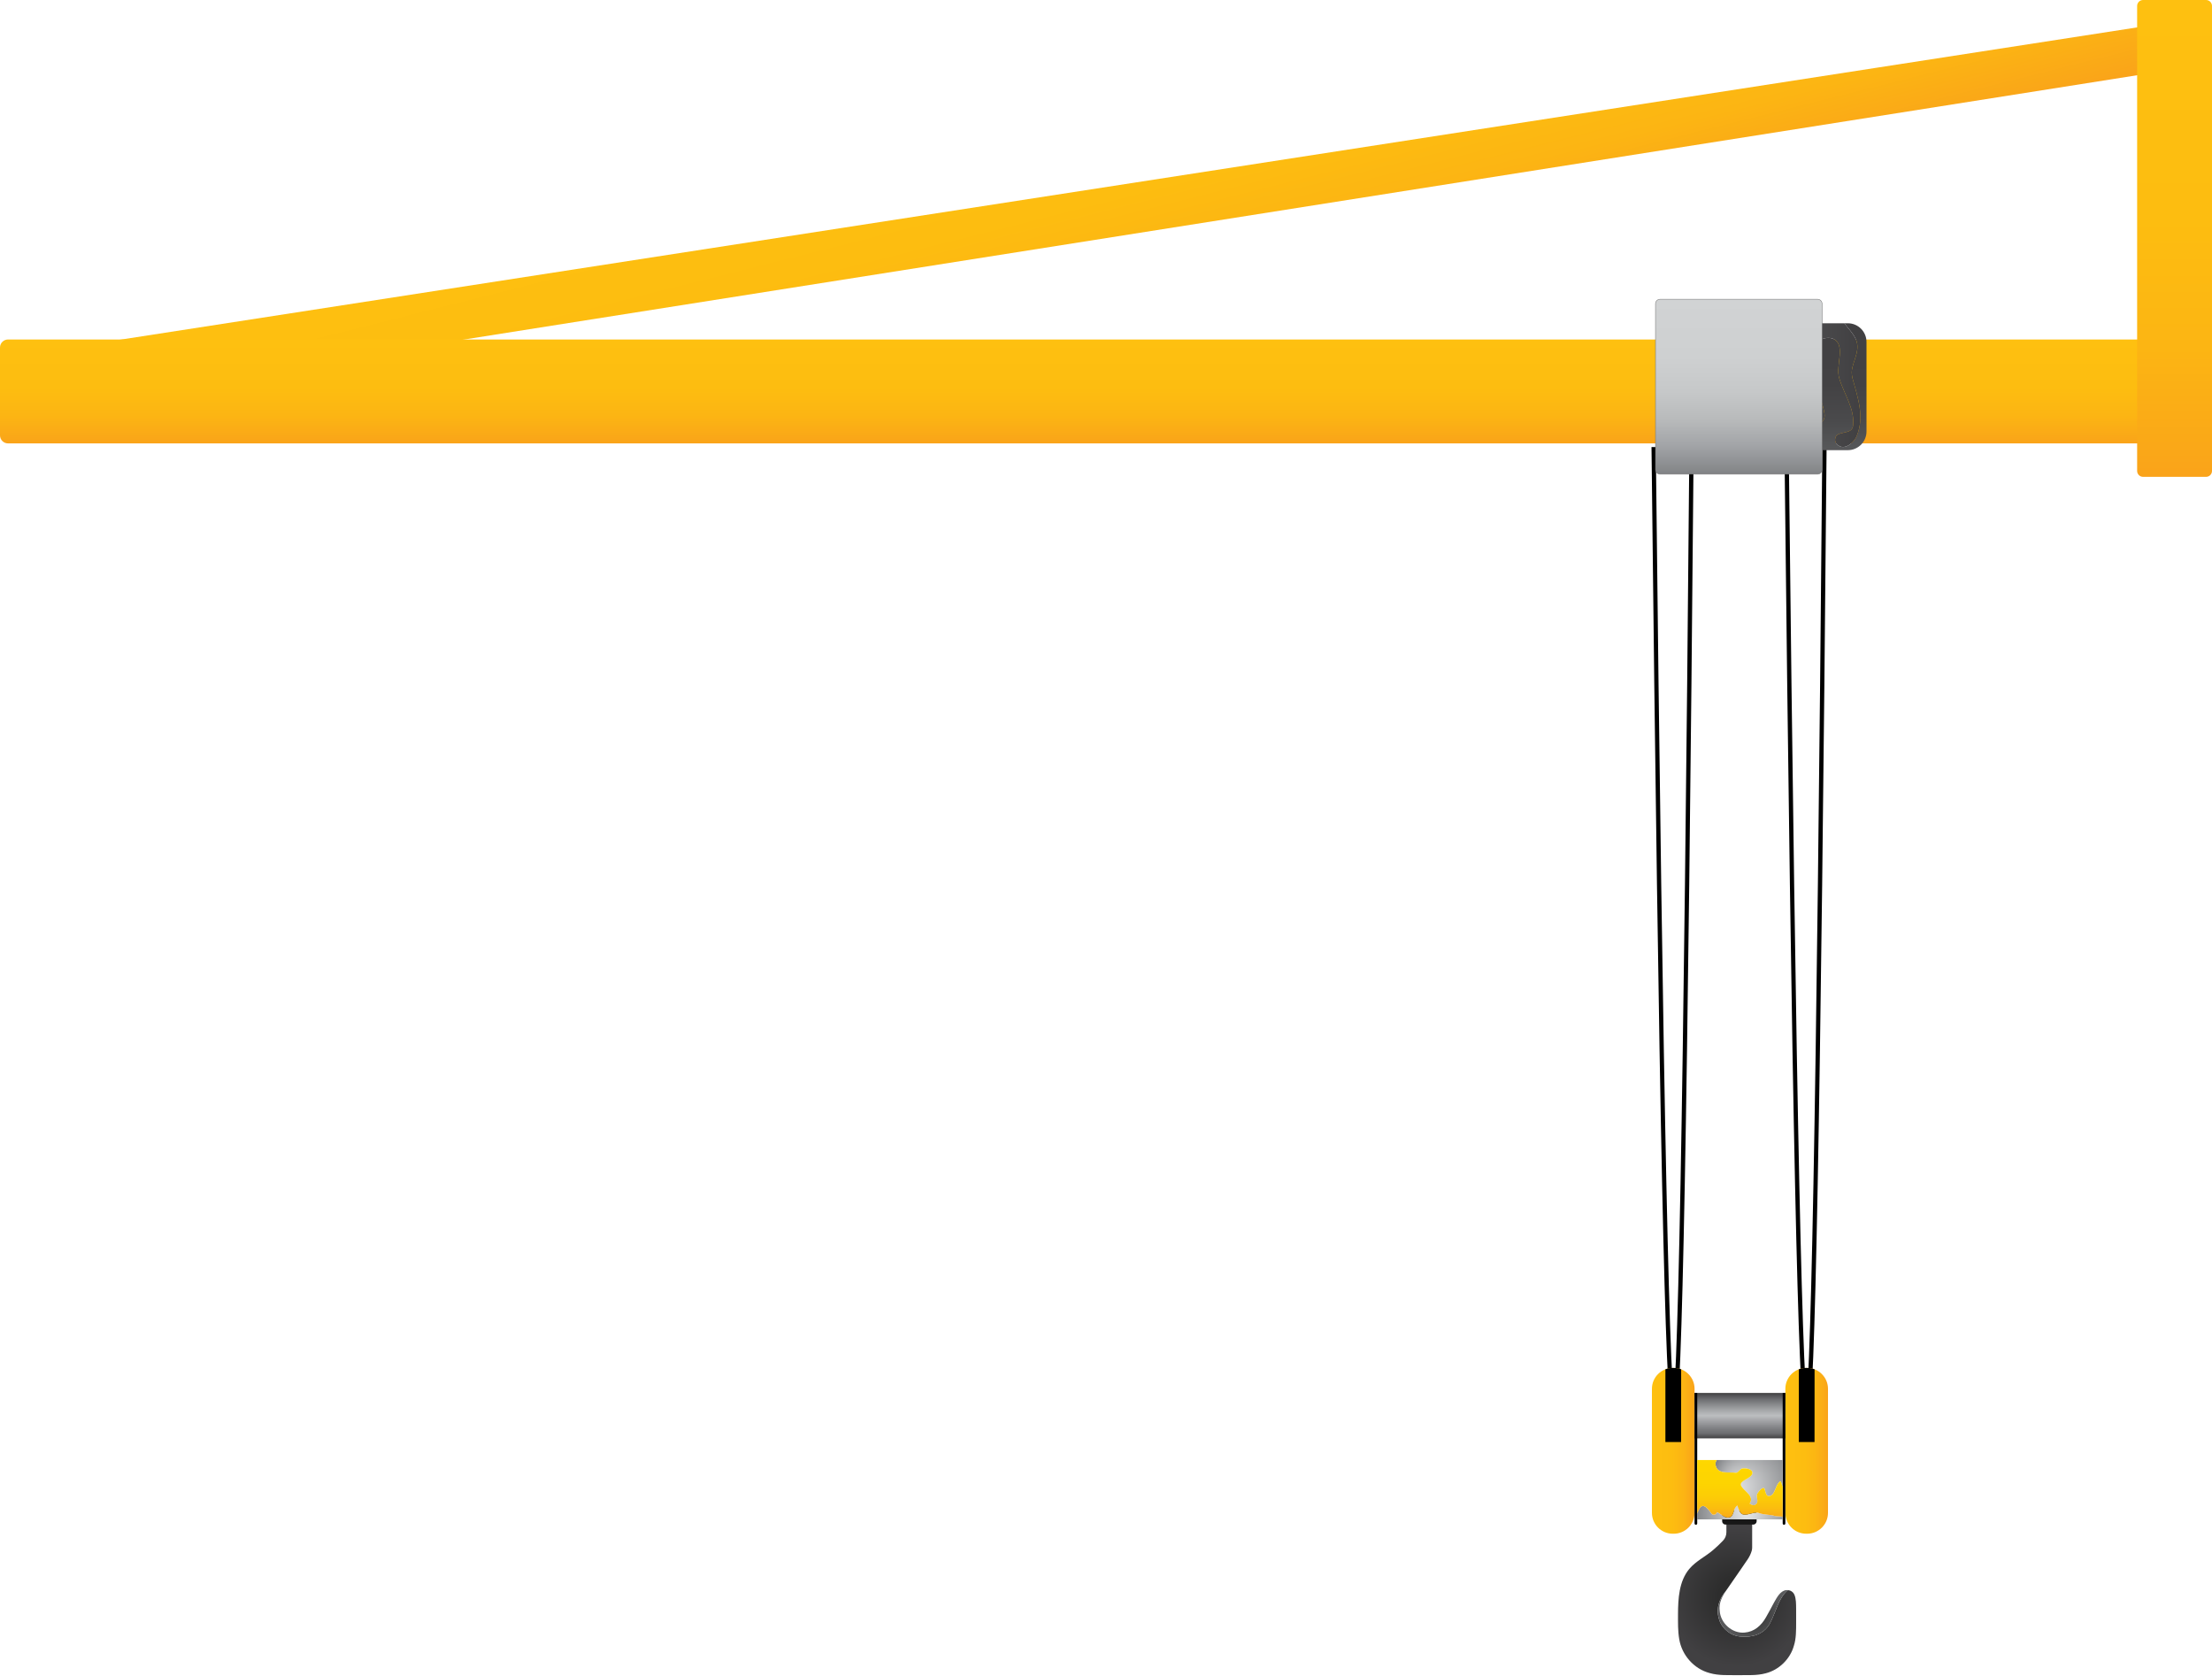
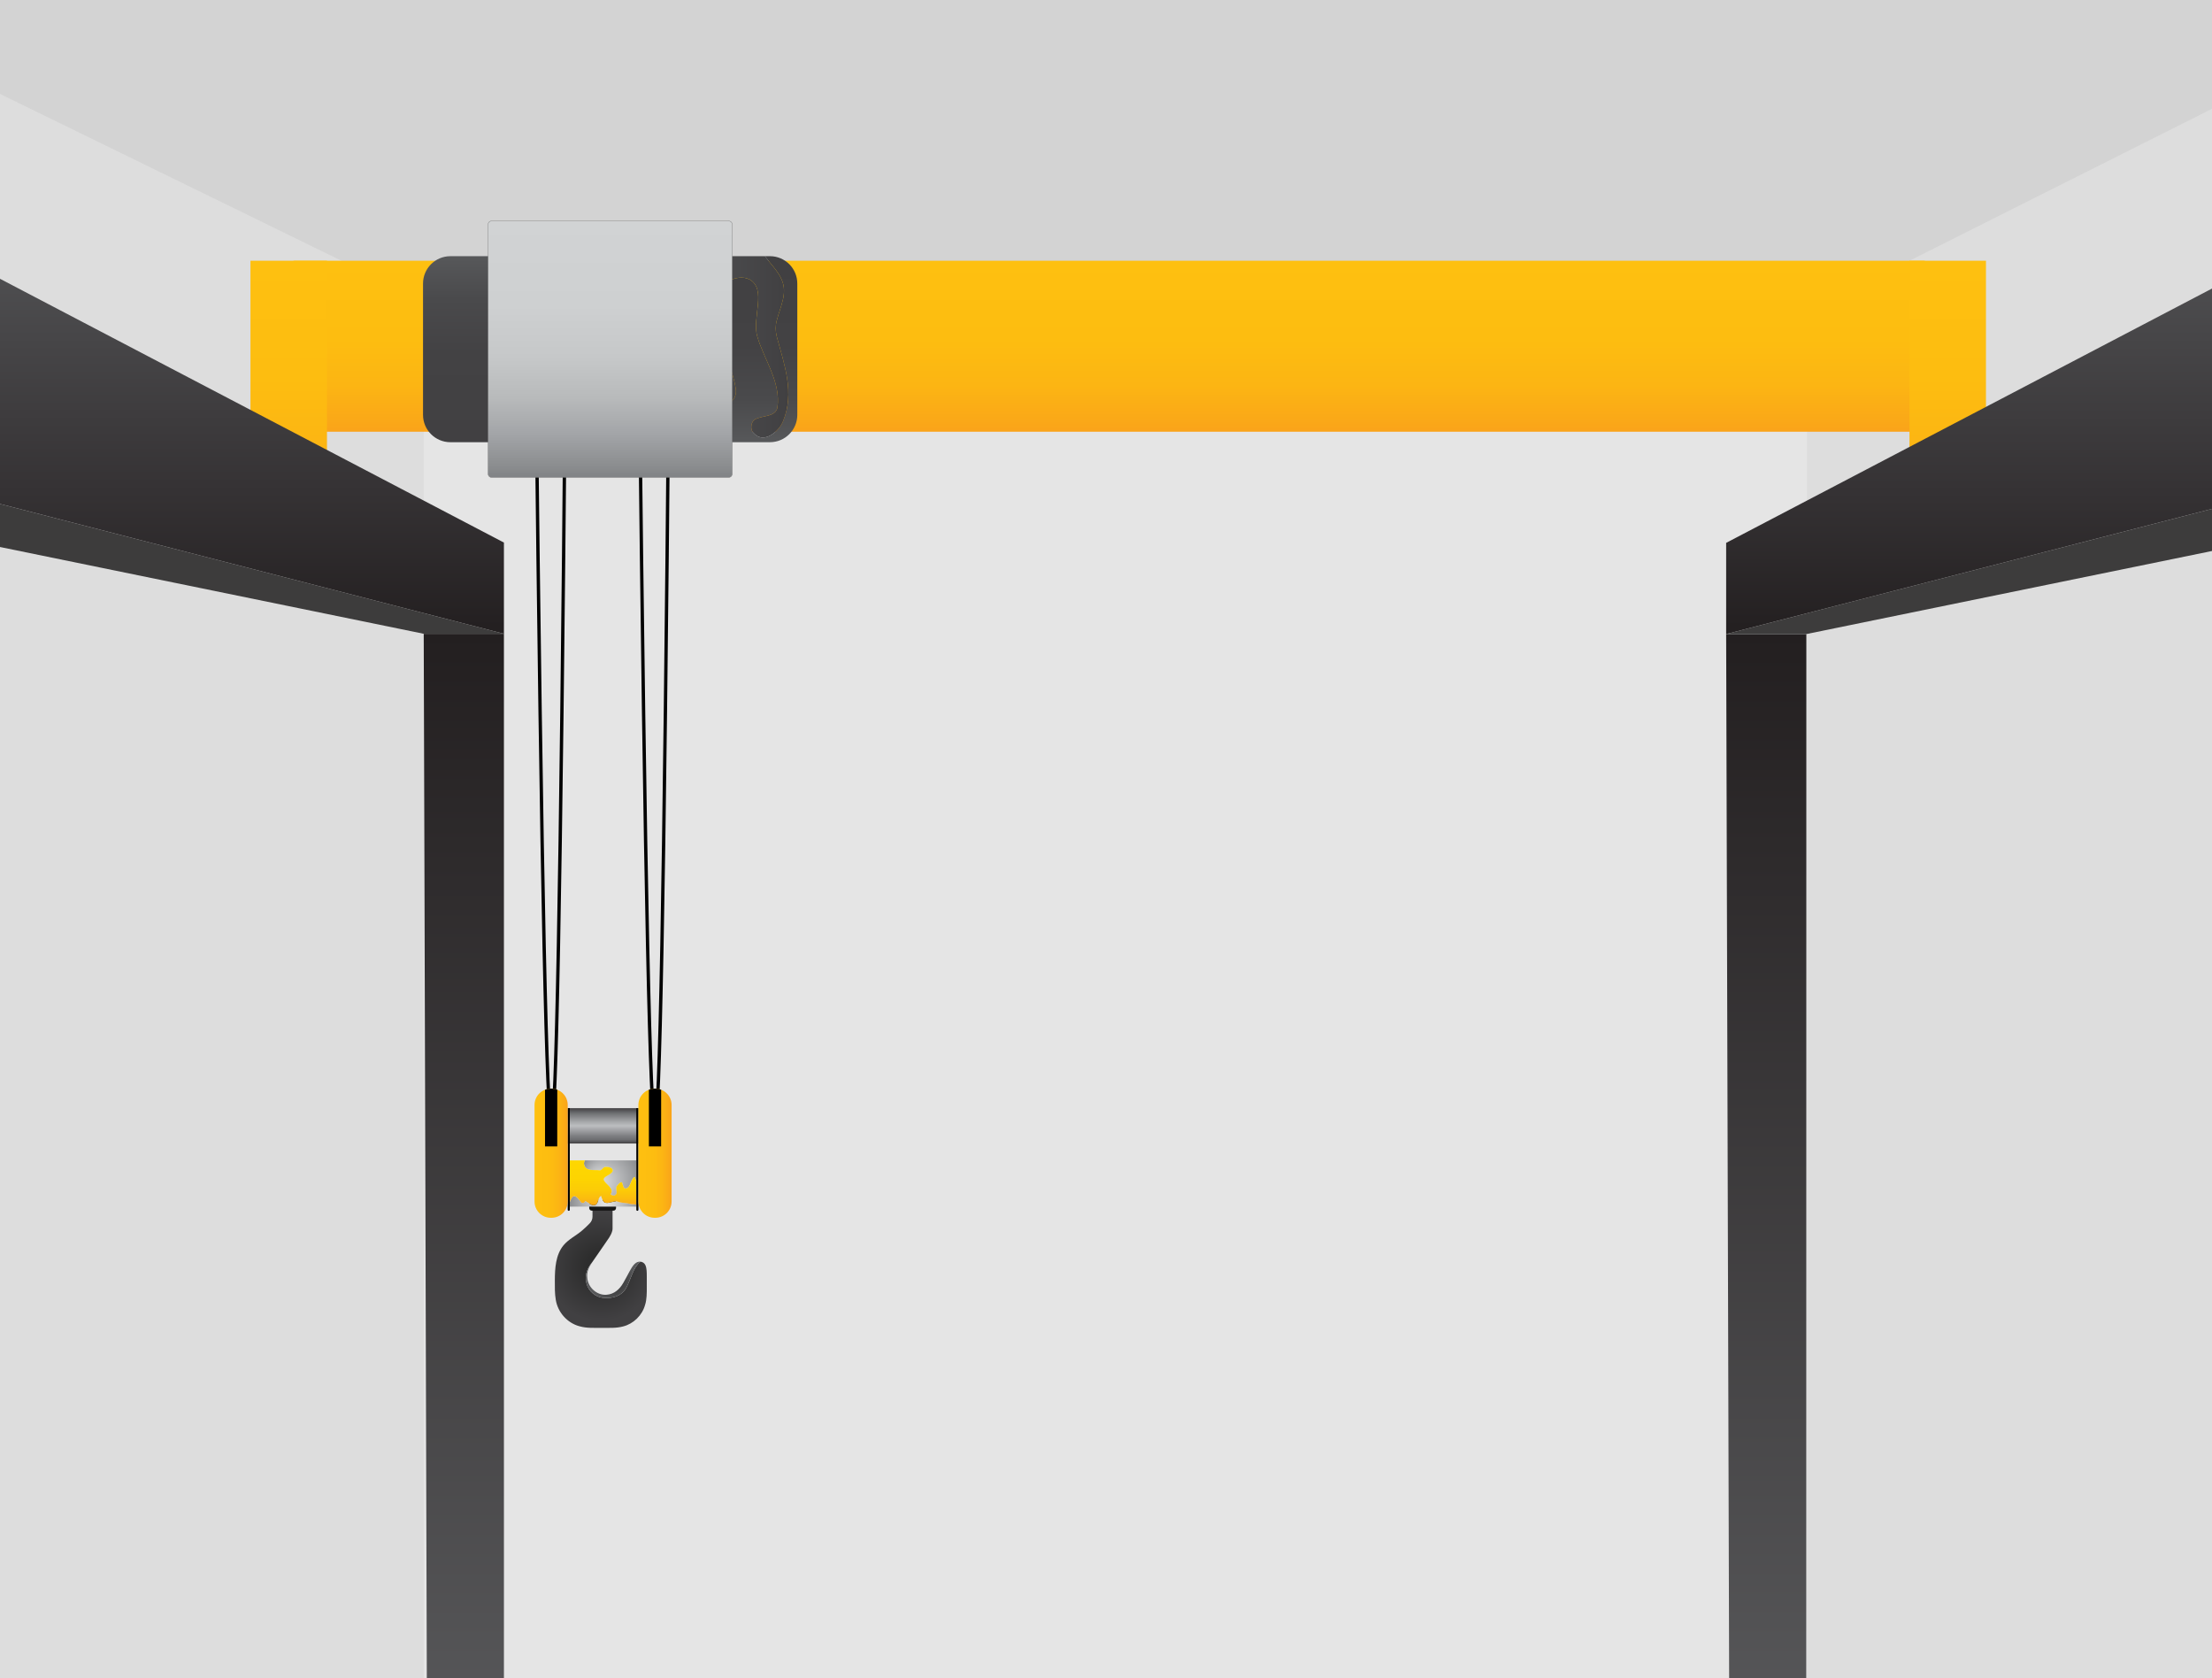
- <svg xmlns="http://www.w3.org/2000/svg" xmlns:xlink="http://www.w3.org/1999/xlink" id="Layer_2" data-name="Layer 2" viewBox="0 0 4663.59 3531.35">
+ <svg xmlns="http://www.w3.org/2000/svg" xmlns:xlink="http://www.w3.org/1999/xlink" viewBox="0 0 5990.65 4542.84">
  <defs>
    <style>
      .cls-1 {
+         fill: url(#linear-gradient-15);
+       }
+ 
+       .cls-2 {
+         fill: url(#linear-gradient-13);
+       }
+ 
+       .cls-3 {
        fill: url(#linear-gradient-2);
-       }
- 
-       .cls-2 {
-         fill: url(#linear-gradient-11);
-         stroke: #787878;
-       }
- 
-       .cls-2, .cls-3 {
-         stroke-miterlimit: 10;
      }

      .cls-4 {
        fill: url(#linear-gradient-10);
      }

      .cls-5 {
+         fill: url(#linear-gradient-12);
+       }
+ 
+       .cls-6 {
        fill: url(#linear-gradient-4);
      }

-       .cls-6 {
+       .cls-7 {
+         fill: #ddd;
+       }
+ 
+       .cls-8 {
+         fill: url(#linear-gradient-16);
+         stroke: #787878;
+       }
+ 
+       .cls-8, .cls-9 {
+         stroke-miterlimit: 10;
+       }
+ 
+       .cls-10 {
        fill: url(#radial-gradient);
      }

-       .cls-7 {
+       .cls-11 {
        fill: url(#radial-gradient-3);
      }

-       .cls-8 {
+       .cls-12 {
        fill: url(#linear-gradient-3);
      }

+       .cls-13 {
+         fill: url(#linear-gradient-5);
+       }
+ 
+       .cls-14 {
+         fill: #d3d3d3;
+       }
+ 
+       .cls-15 {
+         fill: url(#linear-gradient-8);
+       }
+ 
+       .cls-16 {
+         fill: #e5e5e5;
+       }
+ 
+       .cls-17 {
+         fill: url(#radial-gradient-2);
+       }
+ 
+       .cls-18 {
+         fill: url(#linear-gradient-14);
+       }
+ 
+       .cls-19 {
+         fill: url(#radial-gradient-4);
+       }
+ 
+       .cls-20 {
+         fill: url(#linear-gradient-7);
+       }
+ 
+       .cls-21 {
+         fill: #3d3c3c;
+       }
+ 
+       .cls-22 {
+         fill: url(#linear-gradient-9);
+       }
+ 
+       .cls-23 {
+         fill: url(#linear-gradient-11);
+       }
+ 
+       .cls-24 {
+         fill: url(#linear-gradient-6);
+       }
+ 
      .cls-9 {
-         fill: url(#linear-gradient-5);
-       }
- 
-       .cls-10 {
-         fill: url(#linear-gradient-8);
-       }
- 
-       .cls-11 {
-         fill: url(#radial-gradient-2);
-       }
- 
-       .cls-12 {
-         fill: url(#radial-gradient-4);
-       }
- 
-       .cls-13 {
-         fill: url(#linear-gradient-7);
-       }
- 
-       .cls-14 {
-         fill: url(#linear-gradient-9);
-       }
- 
-       .cls-15 {
-         fill: url(#linear-gradient-6);
-       }
- 
-       .cls-3 {
        fill: none;
        stroke: #000;
        stroke-width: 9px;
      }

-       .cls-16 {
+       .cls-25 {
        fill: url(#linear-gradient);
      }

-       .cls-17 {
+       .cls-26 {
        fill: #171717;
      }
    </style>
-     <linearGradient id="linear-gradient" x1="4105.04" y1="-6954.36" x2="4105.04" y2="-6027.35" gradientTransform="translate(-708.4 4953.35) rotate(-14.14) scale(1 .56)" gradientUnits="userSpaceOnUse">
+     <linearGradient id="linear-gradient" x1="3003.91" y1="705.95" x2="3003.91" y2="1168.9" gradientUnits="userSpaceOnUse">
      <stop offset="0" stop-color="#fec010" />
      <stop offset=".46" stop-color="#fdbd10" />
      <stop offset=".73" stop-color="#fcb513" />
      <stop offset=".95" stop-color="#faa718" />
      <stop offset="1" stop-color="#faa31a" />
    </linearGradient>
-     <linearGradient id="linear-gradient-2" x1="2281.83" y1="715.68" x2="2281.83" y2="934.72" gradientTransform="matrix(1,0,0,1,0,0)" xlink:href="#linear-gradient" />
-     <linearGradient id="linear-gradient-3" x1="4584.67" y1="0" x2="4584.67" y2="1005.24" gradientTransform="matrix(1,0,0,1,0,0)" xlink:href="#linear-gradient" />
-     <radialGradient id="radial-gradient" cx="3662.29" cy="3366.51" fx="3662.29" fy="3366.51" r="146.08" gradientUnits="userSpaceOnUse">
+     <linearGradient id="linear-gradient-2" x1="5274.93" x2="5274.93" y2="1398.29" xlink:href="#linear-gradient" />
+     <linearGradient id="linear-gradient-3" x1="781.92" x2="781.92" y2="1398.29" xlink:href="#linear-gradient" />
+     <linearGradient id="linear-gradient-4" x1="1256.15" y1="4697.75" x2="1256.15" y2="1716.01" gradientUnits="userSpaceOnUse">
+       <stop offset="0" stop-color="#58595b" />
+       <stop offset=".05" stop-color="#555557" />
+       <stop offset="1" stop-color="#231f20" />
+     </linearGradient>
+     <linearGradient id="linear-gradient-5" x1="-138.35" y1="512.4" x2="-138.35" y2="1716.01" gradientTransform="translate(305.62) rotate(-180) scale(1.04 -1)" gradientUnits="userSpaceOnUse">
+       <stop offset="0" stop-color="#58595b" />
+       <stop offset=".68" stop-color="#353234" />
+       <stop offset="1" stop-color="#231f20" />
+     </linearGradient>
+     <linearGradient id="linear-gradient-6" x1="4783.47" y1="4696.98" x2="4783.47" y2="1716.78" xlink:href="#linear-gradient-4" />
+     <linearGradient id="linear-gradient-7" x1="3447.52" y1="513.17" x2="3447.52" y2="1716.78" gradientTransform="translate(2430.94) scale(.92 1)" xlink:href="#linear-gradient-5" />
+     <radialGradient id="radial-gradient" cx="1627.16" cy="3430.52" fx="1627.16" fy="3430.52" r="146.08" gradientUnits="userSpaceOnUse">
      <stop offset=".27" stop-color="#2d2d2d" />
      <stop offset="1" stop-color="#414042" />
    </radialGradient>
-     <radialGradient id="radial-gradient-2" cx="3695.52" cy="3401.14" fx="3695.52" fy="3401.14" r="62.82" gradientUnits="userSpaceOnUse">
+     <radialGradient id="radial-gradient-2" cx="1660.39" cy="3465.15" fx="1660.39" fy="3465.15" r="62.82" gradientUnits="userSpaceOnUse">
      <stop offset=".03" stop-color="#2d2d2d" />
      <stop offset="1" stop-color="#58595b" />
    </radialGradient>
-     <linearGradient id="linear-gradient-4" x1="3482.78" y1="3058.48" x2="3572.67" y2="3058.48" gradientTransform="matrix(1,0,0,1,0,0)" xlink:href="#linear-gradient" />
-     <linearGradient id="linear-gradient-5" x1="3764.09" y1="3058.47" x2="3853.98" y2="3058.47" gradientTransform="matrix(1,0,0,1,0,0)" xlink:href="#linear-gradient" />
-     <linearGradient id="linear-gradient-6" x1="3668.38" y1="2936.44" x2="3668.38" y2="3032.14" gradientUnits="userSpaceOnUse">
+     <linearGradient id="linear-gradient-8" x1="1633.25" y1="3000.45" x2="1633.25" y2="3096.15" gradientUnits="userSpaceOnUse">
      <stop offset="0" stop-color="#414042" />
      <stop offset=".07" stop-color="#57575a" />
      <stop offset=".14" stop-color="#6d6e71" />
      <stop offset=".38" stop-color="#a5a7a9" />
      <stop offset=".5" stop-color="#bcbec0" />
      <stop offset=".59" stop-color="#a8a9ac" />
      <stop offset=".79" stop-color="#7d7e81" />
      <stop offset=".89" stop-color="#6d6e71" />
      <stop offset="1" stop-color="#414042" />
    </linearGradient>
-     <radialGradient id="radial-gradient-3" cx="3467" cy="3125.47" fx="3415.65" fy="3139.63" r="95.96" gradientTransform="translate(372.79) scale(.96 1)" gradientUnits="userSpaceOnUse">
+     <radialGradient id="radial-gradient-3" cx="1643.71" cy="3189.48" fx="1592.37" fy="3203.64" r="95.96" gradientTransform="translate(80.91) scale(.96 1)" gradientUnits="userSpaceOnUse">
      <stop offset=".03" stop-color="#e6e7e8" />
      <stop offset="1" stop-color="#808285" />
    </radialGradient>
-     <radialGradient id="radial-gradient-4" cx="3446.82" cy="3188.34" fx="3446.82" fy="3188.34" r="114.23" gradientTransform="translate(372.79) scale(.96 1)" gradientUnits="userSpaceOnUse">
+     <radialGradient id="radial-gradient-4" cx="1623.53" cy="3252.35" fx="1623.53" fy="3252.35" r="114.23" gradientTransform="translate(80.91) scale(.96 1)" gradientUnits="userSpaceOnUse">
      <stop offset=".03" stop-color="#e6e7e8" />
      <stop offset="1" stop-color="#808285" />
    </radialGradient>
-     <linearGradient id="linear-gradient-7" x1="3668.32" y1="3077.79" x2="3668.32" y2="3199.22" gradientUnits="userSpaceOnUse">
+     <linearGradient id="linear-gradient-9" x1="1633.18" y1="3141.8" x2="1633.18" y2="3263.23" gradientUnits="userSpaceOnUse">
      <stop offset="0" stop-color="#fed700" />
      <stop offset=".4" stop-color="#fdd401" />
      <stop offset=".64" stop-color="#fccc06" />
      <stop offset=".83" stop-color="#fbbe0e" />
      <stop offset="1" stop-color="#f9aa1a" />
      <stop offset="1" stop-color="#f9aa1b" />
    </linearGradient>
-     <linearGradient id="linear-gradient-8" x1="3838.54" y1="681.45" x2="3838.54" y2="948.99" gradientUnits="userSpaceOnUse">
+     <linearGradient id="linear-gradient-10" x1="1447.64" y1="3122.49" x2="1537.53" y2="3122.49" xlink:href="#linear-gradient" />
+     <linearGradient id="linear-gradient-11" x1="1728.96" y1="3122.48" x2="1818.85" y2="3122.48" xlink:href="#linear-gradient" />
+     <linearGradient id="linear-gradient-12" x1="1977.43" y1="693.64" x2="1977.43" y2="1197.31" gradientUnits="userSpaceOnUse">
      <stop offset="0" stop-color="#414042" />
      <stop offset=".48" stop-color="#434244" />
      <stop offset=".77" stop-color="#4a4a4c" />
      <stop offset="1" stop-color="#57585a" />
      <stop offset="1" stop-color="#58595b" />
    </linearGradient>
-     <linearGradient id="linear-gradient-9" x1="3724.25" x2="3724.25" xlink:href="#linear-gradient-8" />
-     <linearGradient id="linear-gradient-10" x1="3693.96" y1="815.22" x2="3922.25" y2="815.22" gradientUnits="userSpaceOnUse">
+     <linearGradient id="linear-gradient-13" x1="1762.28" x2="1762.28" xlink:href="#linear-gradient-12" />
+     <linearGradient id="linear-gradient-14" x1="1705.24" y1="945.48" x2="2135.02" y2="945.48" gradientUnits="userSpaceOnUse">
      <stop offset="0" stop-color="#58595b" />
      <stop offset="1" stop-color="#414042" />
    </linearGradient>
-     <linearGradient id="linear-gradient-11" x1="3665.93" y1="630.79" x2="3665.93" y2="999.64" gradientUnits="userSpaceOnUse">
+     <linearGradient id="linear-gradient-15" x1="1986.29" y1="-7275.01" x2="1986.29" y2="-6771.34" gradientTransform="translate(3385.35 -6077.7) rotate(-180)" xlink:href="#linear-gradient-12" />
+     <linearGradient id="linear-gradient-16" x1="1652.48" y1="598.28" x2="1652.48" y2="1292.67" gradientUnits="userSpaceOnUse">
      <stop offset="0" stop-color="#d1d3d4" />
      <stop offset=".33" stop-color="#ced0d1" />
      <stop offset=".53" stop-color="#c6c8c9" />
      <stop offset=".69" stop-color="#b8babb" />
      <stop offset=".83" stop-color="#a3a5a8" />
      <stop offset=".96" stop-color="#8a8c8e" />
      <stop offset="1" stop-color="#808285" />
    </linearGradient>
  </defs>
+   <g id="_חדר" data-name="חדר">
+     <rect class="cls-7" x="-190.42" y="-191.4" width="6337.79" height="4921.04" />
+     <polygon class="cls-14" points="-520.64 0 1147.54 814.81 4893.81 845.3 6577.49 0 -520.64 0" />
+     <rect class="cls-16" x="1147.54" y="814.81" width="3746.27" height="3891.58" />
+   </g>
  <g id="_גדר" data-name="גדר">
-     <polygon class="cls-16" points="4608.3 142.41 188.65 840.49 144.35 732.95 4605.19 42.36 4608.3 142.41" />
-     <rect class="cls-1" y="715.68" width="4563.65" height="219.03" rx="16.93" ry="16.93" />
-     <rect class="cls-8" x="4505.74" y="0" width="157.86" height="1005.24" rx="12.52" ry="12.52" />
-   </g>
-   <g id="_חוטי_מנוף" data-name="חוטי מנוף">
-     <path class="cls-3" d="M3846.51,944.03c-12.36,1429.78-24.98,2031.48-37.52,2031.64-12.55.16-26.59-601.95-42.33-2033.25" />
-     <path class="cls-3" d="M3566.25,944.03c-12.36,1429.78-24.98,2031.48-37.52,2031.64-12.55.16-26.59-601.95-42.33-2033.25" />
-   </g>
-   <g id="_מנוף_תופס" data-name="מנוף תופס">
-     <g id="Layer_5" data-name="Layer 5">
-       <g>
-         <path class="cls-6" d="M3786.8,3391.41c-.07-9.93-.02-21.35-3.59-29.5l-.06-.13c-2.46-5.75-7.82-9.19-13.67-9.76-20.76,17.37-25.33,47.54-38.91,71.98-13,22-37,28-60,26-22-1-42-18-47-39-5.98-22.14,2-41.77,15.59-57.83,3.52-5.26,7.34-10.5,11.02-15.9,7.26-10.51,14.8-21.44,22.08-31.99,9.52-14.58,16.99-22.16,21.05-36.63.51-2.13.76-4.31.79-6.49h0v-60.48h-54.33v28.43c0,6.77-2.67,13.29-7.48,18.06-.03.03-.05.05-.08.08-6.42,6.58-13.21,13.31-20.21,19.13-16.19,13.97-36.66,23.51-50.6,40.19-21.62,26.05-23.48,62.76-23.64,95.29.03,17.42-.45,35.21,2.55,52.43,5.48,33.85,31.07,62.85,64.1,71.62,19.62,5.67,39.43,4.16,60.02,4.44,20.7-.32,39.09,1.24,58.43-3.98,27.88-7.07,51.37-29.97,59.17-57.86,4.96-15.23,4.8-32.89,4.8-50.38,0-9.05-.01-18.68-.03-27.71Z" />
-         <path class="cls-11" d="M3623.58,3411c5,21,25,38,47,39,23,2,47-4,60-26,13.58-24.44,18.14-54.61,38.91-71.98-1.2-.12-2.41-.12-3.63.01-12.55,1.65-19.37,15.31-25.47,25.84-5.72,10.46-11.1,21.3-17.17,31.54-10.16,17.85-24.83,30.51-45,32.19-26.13,2.31-50.52-19.5-52.51-45.45-2.25-16.44,4.65-29.79,13.47-42.98-13.59,16.06-21.57,35.69-15.59,57.83Z" />
-         <rect class="cls-17" x="3630.86" y="3184.57" width="72.67" height="29.37" rx="7.12" ry="7.12" />
+     <rect class="cls-25" x="781.92" y="705.95" width="4443.98" height="462.95" rx="16.93" ry="16.93" />
+     <rect class="cls-3" x="5171.34" y="705.95" width="207.18" height="692.34" />
+     <rect class="cls-12" x="678.33" y="705.95" width="207.18" height="692.34" />
+   </g>
+   <g id="_שחור" data-name="שחור">
+     <g>
+       <polygon class="cls-6" points="1364.76 4697.75 1156.37 4697.75 1147.54 1716.01 1364.76 1716.01 1364.76 4697.75" />
+       <g id="_2" data-name="2">
+         <polygon class="cls-21" points="-464.55 1244.71 1364.76 1716.01 1147.54 1716.01 -985.64 1279.25 -464.55 1244.71" />
+         <polygon class="cls-13" points="-464.55 1244.71 1364.76 1716.01 1364.76 1469.06 -463.35 512.4 -464.55 1244.71" />
      </g>
    </g>
    <g>
-       <rect class="cls-5" x="3482.78" y="2883.73" width="89.89" height="349.49" rx="44.05" ry="44.05" />
-       <path d="M3544.27,3039.96h-33.09c0-51.12,0-102.23,0-153.35,2.16-.83,4.87-1.68,8.08-2.25,3.98-.7,7.08-.66,9.37-.63,2.14.04,4.91.09,8.49.79,3.01.59,5.48,1.41,7.28,2.11-.04,51.11-.08,102.21-.11,153.32Z" />
-     </g>
-     <g>
-       <rect class="cls-9" x="3764.09" y="2883.72" width="89.89" height="349.49" rx="44.05" ry="44.05" />
-       <path d="M3825.59,3039.95h-33.09c0-51.12,0-102.23,0-153.35,2.16-.83,4.87-1.68,8.08-2.25,3.98-.7,7.08-.66,9.37-.63,2.14.04,4.91.09,8.49.79,3.01.59,5.48,1.41,7.28,2.11-.04,51.11-.08,102.21-.11,153.32Z" />
-     </g>
-     <rect class="cls-15" x="3572.67" y="2936.44" width="191.43" height="95.7" />
-     <g>
-       <path d="M3572.67,2936.44h5.61v275.09c0,1.55-1.26,2.81-2.81,2.81h0c-1.55,0-2.81-1.26-2.81-2.81v-275.09h0Z" />
-       <path d="M3758.48,2936.44h5.61v275.09c0,1.55-1.26,2.81-2.81,2.81h0c-1.55,0-2.81-1.26-2.81-2.81v-275.09h0Z" />
-     </g>
-     <g>
-       <path class="cls-7" d="M3617.04,3088.67c3.82,20,26.77,14,42.07,16,5.74,1,8.6-8,14.34-9,7.65-1,22.95,1,21.03,11-3.82,12-32.51,15-21.99,28,6.69,10,26.77,20,16.25,35,3.82,3,9.56,5,12.43,2,8.6-5,0-16,3.82-23,2.87-5,12.43-16,15.3-10,1.91,6,2.87,17,10.52,15,11.47-2,11.47-20,20.08-29,4.71-6.9,4.78,5.63,7.53,8.86v-55.74h-138.99c-2.1,3.22-3.16,6.89-2.4,10.87Z" />
-       <path class="cls-12" d="M3708.83,3189.67c-9.56-4-21.99,5-33.46,3-6.69-1-10.52-12-12.43-19-9.56,6-6.69,22-16.25,25-10.52,3-17.21-7-26.77-11-.96,6-9.56,7-11.47,3-4.78-6-8.6-12-14.34-15-8.47-4.43-12.44,6.83-15.89,15.02v12.32h180.22v-5.25c-4.83-1.95-11.24-.56-17.09-2.09-8.6-3-21.99-2-32.51-6Z" />
-       <path class="cls-13" d="M3750.9,3124.67c-8.6,9-8.6,27-20.08,29-7.65,2-8.6-9-10.52-15-2.87-6-12.43,5-15.3,10-3.82,7,4.78,18-3.82,23-2.87,3-8.6,1-12.43-2,10.52-15-9.56-25-16.25-35-10.52-13,18.17-16,21.99-28,1.91-10-13.39-12-21.03-11-5.74,1-8.6,10-14.34,9-15.3-2-38.24,4-42.07-16-.76-3.99.3-7.65,2.4-10.87h-41.23v112.89c3.45-8.19,7.42-19.45,15.89-15.02,5.74,3,9.56,9,14.34,15,1.91,4,10.52,3,11.47-3,9.56,4,16.25,14,26.77,11,9.56-3,6.69-19,16.25-25,1.91,7,5.74,18,12.43,19,11.47,2,23.9-7,33.46-3,10.52,4,23.9,3,32.51,6,5.85,1.53,12.26.15,17.09,2.09v-64.23c-2.75-3.23-2.82-15.76-7.53-8.86Z" />
+       <polygon class="cls-24" points="4891.78 4696.98 4683.39 4696.98 4674.86 1716.78 4892.08 1716.78 4891.78 4696.98" />
+       <g id="_1" data-name="1">
+         <polygon class="cls-21" points="6504.17 1245.48 4674.86 1716.78 4892.08 1716.78 7025.26 1280.02 6504.17 1245.48" />
+         <polygon class="cls-20" points="6504.17 1245.48 4674.86 1716.78 4674.86 1469.83 6502.96 513.17 6504.17 1245.48" />
+       </g>
    </g>
  </g>
  <g id="_מנוף" data-name="מנוף">
    <g>
-       <path class="cls-10" d="M3895.78,681.45h-7.16c7.87,10.93,18.76,21.4,23.96,33.55,9,20-2,39-7,59-2,7-2,15,0,23,11,41,26,81,9,122-6,15-28,33-42,17-6-5-4-17,2-20,12-6,29-3,32-17,5-37-19-68-29-102-8-27,14-68-11-82-19-10-53,9-53,35,0,16,19,27,17,44-2,28,12,51,16,78,4,25-31,32-45,25-12-8-22-28-37-15-18.52,16.91-18.24,42.89-22.65,66.99h153.85c21.74,0,39.37-17.63,39.37-39.37v-188.8c0-21.74-17.63-39.37-39.37-39.37Z" />
-       <path class="cls-14" d="M3702.58,895c-4-38-15-85,12-117,27,2,29,39,39,59,4,8,15,7,21,1,4-6,8-11,8-19-1-35-13-68-17-103,0-6-6-15-13-12-17,8-25,53-46,31-11.62-12.34-6.9-37.34-12.62-53.55h-28.03v267.54h37.7c-.46-2.68-.76-5.38-1.05-7.99-1-15,1-31,0-46Z" />
-       <path class="cls-4" d="M3764.58,882c15-13,25,7,37,15,14,7,49,0,45-25-4-27-18-50-16-78,2-17-17-28-17-44,0-26,34-45,53-35,25,14,3,55,11,82,10,34,34,65,29,102-3,14-20,11-32,17-6,3-8,15-2,20,14,16,36-2,42-17,17-41,2-81-9-122-2-8-2-16,0-23,5-20,16-39,7-59-5.21-12.15-16.09-22.62-23.96-33.55h-194.66c5.73,16.21,1,41.21,12.62,53.55,21,22,29-23,46-31,7-3,13,6,13,12,4,35,16,68,17,103,0,8-4,13-8,19-6,6-17,7-21-1-10-20-12-57-39-59-27,32-16,79-12,117,1,15-1,31,0,46,.29,2.61.59,5.31,1.05,7.99h38.3c4.41-24.1,4.13-50.08,22.65-66.99Z" />
+       <path class="cls-9" d="M1811.37,1008.04c-12.36,1429.78-24.98,2031.48-37.52,2031.64-12.55.16-26.59-601.95-42.33-2033.25" />
+       <path class="cls-9" d="M1531.11,1008.04c-12.36,1429.78-24.98,2031.48-37.52,2031.64-12.55.16-26.59-601.95-42.33-2033.25" />
+       <g>
+         <path class="cls-10" d="M1751.67,3455.42c-.07-9.93-.02-21.35-3.59-29.5l-.06-.13c-2.46-5.75-7.82-9.19-13.67-9.76-20.76,17.37-25.33,47.54-38.91,71.98-13,22-37,28-60,26-22-1-42-18-47-39-5.98-22.14,2-41.77,15.59-57.83,3.52-5.26,7.34-10.5,11.02-15.9,7.26-10.51,14.8-21.44,22.08-31.99,9.52-14.58,16.99-22.16,21.05-36.63.51-2.13.76-4.31.79-6.49h0v-60.48h-54.33v28.43c0,6.77-2.67,13.29-7.48,18.06-.03.03-.05.05-.08.08-6.42,6.58-13.21,13.31-20.21,19.13-16.19,13.97-36.66,23.51-50.6,40.19-21.62,26.05-23.48,62.76-23.64,95.29.03,17.42-.45,35.21,2.55,52.43,5.48,33.85,31.07,62.85,64.1,71.62,19.62,5.67,39.43,4.16,60.02,4.44,20.7-.32,39.09,1.24,58.43-3.98,27.88-7.07,51.37-29.97,59.17-57.86,4.96-15.23,4.8-32.89,4.8-50.38,0-9.05-.01-18.68-.03-27.71Z" />
+         <path class="cls-17" d="M1588.44,3475.01c5,21,25,38,47,39,23,2,47-4,60-26,13.58-24.44,18.14-54.61,38.91-71.98-1.2-.12-2.41-.12-3.63.01-12.55,1.65-19.37,15.31-25.47,25.84-5.72,10.46-11.1,21.3-17.17,31.54-10.16,17.85-24.83,30.51-45,32.19-26.13,2.31-50.52-19.5-52.51-45.45-2.25-16.44,4.65-29.79,13.47-42.98-13.59,16.06-21.57,35.69-15.59,57.83Z" />
+         <rect class="cls-26" x="1595.72" y="3248.58" width="72.67" height="29.37" rx="7.12" ry="7.12" />
+       </g>
+       <g>
+         <rect class="cls-15" x="1537.53" y="3000.45" width="191.43" height="95.7" />
+         <path class="cls-11" d="M1581.91,3152.68c3.82,20,26.77,14,42.07,16,5.74,1,8.6-8,14.34-9,7.65-1,22.95,1,21.03,11-3.82,12-32.51,15-21.99,28,6.69,10,26.77,20,16.25,35,3.82,3,9.56,5,12.43,2,8.6-5,0-16,3.82-23,2.87-5,12.43-16,15.3-10,1.91,6,2.87,17,10.52,15,11.47-2,11.47-20,20.08-29,4.71-6.9,4.78,5.63,7.53,8.86v-55.74h-138.99c-2.1,3.22-3.16,6.89-2.4,10.87Z" />
+         <path class="cls-19" d="M1673.69,3253.68c-9.56-4-21.99,5-33.46,3-6.69-1-10.52-12-12.43-19-9.56,6-6.69,22-16.25,25-10.52,3-17.21-7-26.77-11-.96,6-9.56,7-11.47,3-4.78-6-8.6-12-14.34-15-8.47-4.43-12.44,6.83-15.89,15.02v12.32h180.22v-5.25c-4.83-1.95-11.24-.56-17.09-2.09-8.6-3-21.99-2-32.51-6Z" />
+         <path class="cls-22" d="M1715.76,3188.68c-8.6,9-8.6,27-20.08,29-7.65,2-8.6-9-10.52-15-2.87-6-12.43,5-15.3,10-3.82,7,4.78,18-3.82,23-2.87,3-8.6,1-12.43-2,10.52-15-9.56-25-16.25-35-10.52-13,18.17-16,21.99-28,1.91-10-13.39-12-21.03-11-5.74,1-8.6,10-14.34,9-15.3-2-38.24,4-42.07-16-.76-3.99.3-7.65,2.4-10.87h-41.23v112.89c3.45-8.19,7.42-19.45,15.89-15.02,5.74,3,9.56,9,14.34,15,1.91,4,10.52,3,11.47-3,9.56,4,16.25,14,26.77,11,9.56-3,6.69-19,16.25-25,1.91,7,5.74,18,12.43,19,11.47,2,23.9-7,33.46-3,10.52,4,23.9,3,32.51,6,5.85,1.53,12.26.15,17.09,2.09v-64.23c-2.75-3.23-2.82-15.76-7.53-8.86Z" />
+         <g>
+           <path d="M1537.53,3000.45h5.61v275.09c0,1.55-1.26,2.81-2.81,2.81h0c-1.55,0-2.81-1.26-2.81-2.81v-275.09h0Z" />
+           <path d="M1723.35,3000.45h5.61v275.09c0,1.55-1.26,2.81-2.81,2.81h0c-1.55,0-2.81-1.26-2.81-2.81v-275.09h0Z" />
+         </g>
+       </g>
+       <g>
+         <rect class="cls-4" x="1447.64" y="2947.74" width="89.89" height="349.49" rx="44.05" ry="44.05" />
+         <path d="M1509.13,3103.96h-33.09c0-51.12,0-102.23,0-153.35,2.16-.83,4.87-1.68,8.08-2.25,3.98-.7,7.08-.66,9.37-.63,2.14.04,4.91.09,8.49.79,3.01.59,5.48,1.41,7.28,2.11-.04,51.11-.08,102.21-.11,153.32Z" />
+         <g>
+           <rect class="cls-23" x="1728.96" y="2947.73" width="89.89" height="349.49" rx="44.05" ry="44.05" />
+           <path d="M1790.45,3103.96h-33.09c0-51.12,0-102.23,0-153.35,2.16-.83,4.87-1.68,8.08-2.25,3.98-.7,7.08-.66,9.37-.63,2.14.04,4.91.09,8.49.79,3.01.59,5.48,1.41,7.28,2.11-.04,51.11-.08,102.21-.11,153.32Z" />
+         </g>
+       </g>
+       <g id="_קוביה" data-name="קוביה">
+         <g>
+           <g>
+             <path class="cls-5" d="M2085.19,693.64h-13.48c14.82,20.57,35.31,40.29,45.11,63.16,16.94,37.65-3.77,73.42-13.18,111.07-3.77,13.18-3.77,28.24,0,43.3,20.71,77.19,48.95,152.49,16.94,229.67-11.3,28.24-52.71,62.12-79.07,32-11.3-9.41-7.53-32,3.77-37.65,22.59-11.3,54.59-5.65,60.24-32,9.41-69.66-35.77-128.02-54.59-192.02-15.06-50.83,26.36-128.02-20.71-154.37-35.77-18.83-99.78,16.94-99.78,65.89,0,30.12,35.77,50.83,32,82.83-3.77,52.71,22.59,96.01,30.12,146.84,7.53,47.06-58.36,60.24-84.72,47.06-22.59-15.06-41.42-52.71-69.66-28.24-34.86,31.83-34.34,80.75-42.64,126.12h289.63c40.93,0,74.11-33.18,74.11-74.12v-355.44c0-40.93-33.18-74.12-74.11-74.12Z" />
+             <path class="cls-2" d="M1721.47,1095.67c-7.53-71.54-28.24-160.02,22.59-220.26,50.83,3.77,54.59,73.42,73.42,111.07,7.53,15.06,28.24,13.18,39.53,1.88,7.53-11.3,15.06-20.71,15.06-35.77-1.88-65.89-24.47-128.02-32-193.91,0-11.3-11.3-28.24-24.47-22.59-32,15.06-47.06,99.78-86.6,58.36-21.87-23.24-12.98-70.29-23.76-100.81h-52.76v503.67h70.97c-.87-5.05-1.43-10.13-1.97-15.05-1.88-28.24,1.88-58.36,0-86.6Z" />
+             <path class="cls-18" d="M1838.19,1071.19c28.24-24.47,47.06,13.18,69.66,28.24,26.36,13.18,92.25,0,84.72-47.06-7.53-50.83-33.89-94.13-30.12-146.84,3.77-32-32-52.71-32-82.83,0-48.95,64.01-84.72,99.78-65.89,47.06,26.36,5.65,103.54,20.71,154.37,18.83,64.01,64.01,122.37,54.59,192.02-5.65,26.36-37.65,20.71-60.24,32-11.3,5.65-15.06,28.24-3.77,37.65,26.36,30.12,67.77-3.77,79.07-32,32-77.19,3.77-152.49-16.94-229.67-3.77-15.06-3.77-30.12,0-43.3,9.41-37.65,30.12-73.42,13.18-111.07-9.8-22.87-30.29-42.58-45.11-63.16h-366.46c10.78,30.52,1.89,77.57,23.76,100.81,39.53,41.42,54.59-43.3,86.6-58.36,13.18-5.65,24.47,11.3,24.47,22.59,7.53,65.89,30.12,128.02,32,193.91,0,15.06-7.53,24.47-15.06,35.77-11.3,11.3-32,13.18-39.53-1.88-18.83-37.65-22.59-107.31-73.42-111.07-50.83,60.24-30.12,148.72-22.59,220.26,1.88,28.24-1.88,58.36,0,86.6.55,4.92,1.1,9.99,1.97,15.05h72.11c8.3-45.37,7.77-94.29,42.64-126.12Z" />
+           </g>
+           <path class="cls-1" d="M1219.77,1197.31h432.71v-503.67h-432.71c-40.93,0-74.11,33.18-74.11,74.12v355.44c0,40.93,33.18,74.12,74.11,74.12Z" />
+         </g>
+         <rect class="cls-8" x="1321.88" y="598.28" width="661.2" height="694.39" rx="9.61" ry="9.61" />
+       </g>
    </g>
-     <rect class="cls-2" x="3490.32" y="630.79" width="351.22" height="368.85" rx="9.61" ry="9.61" />
  </g>
</svg>
